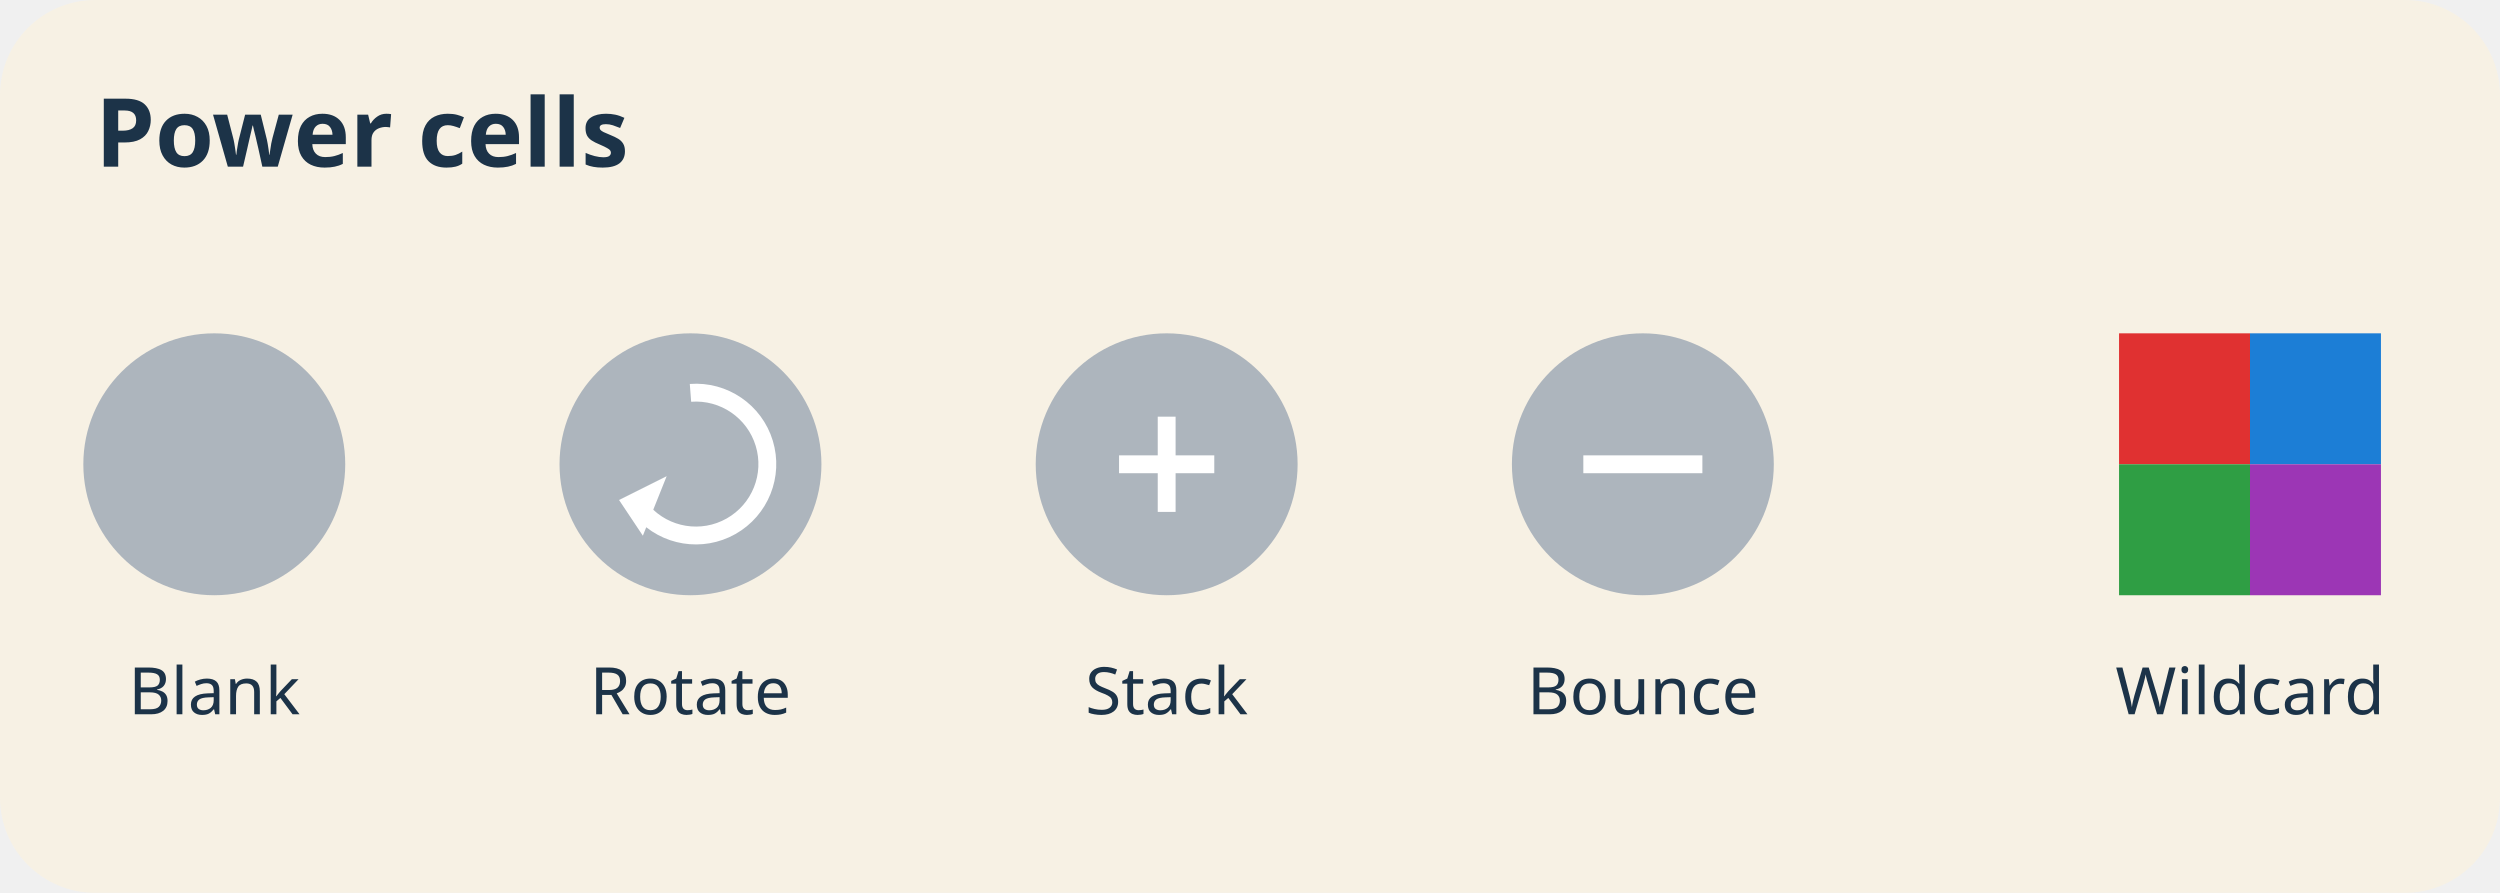
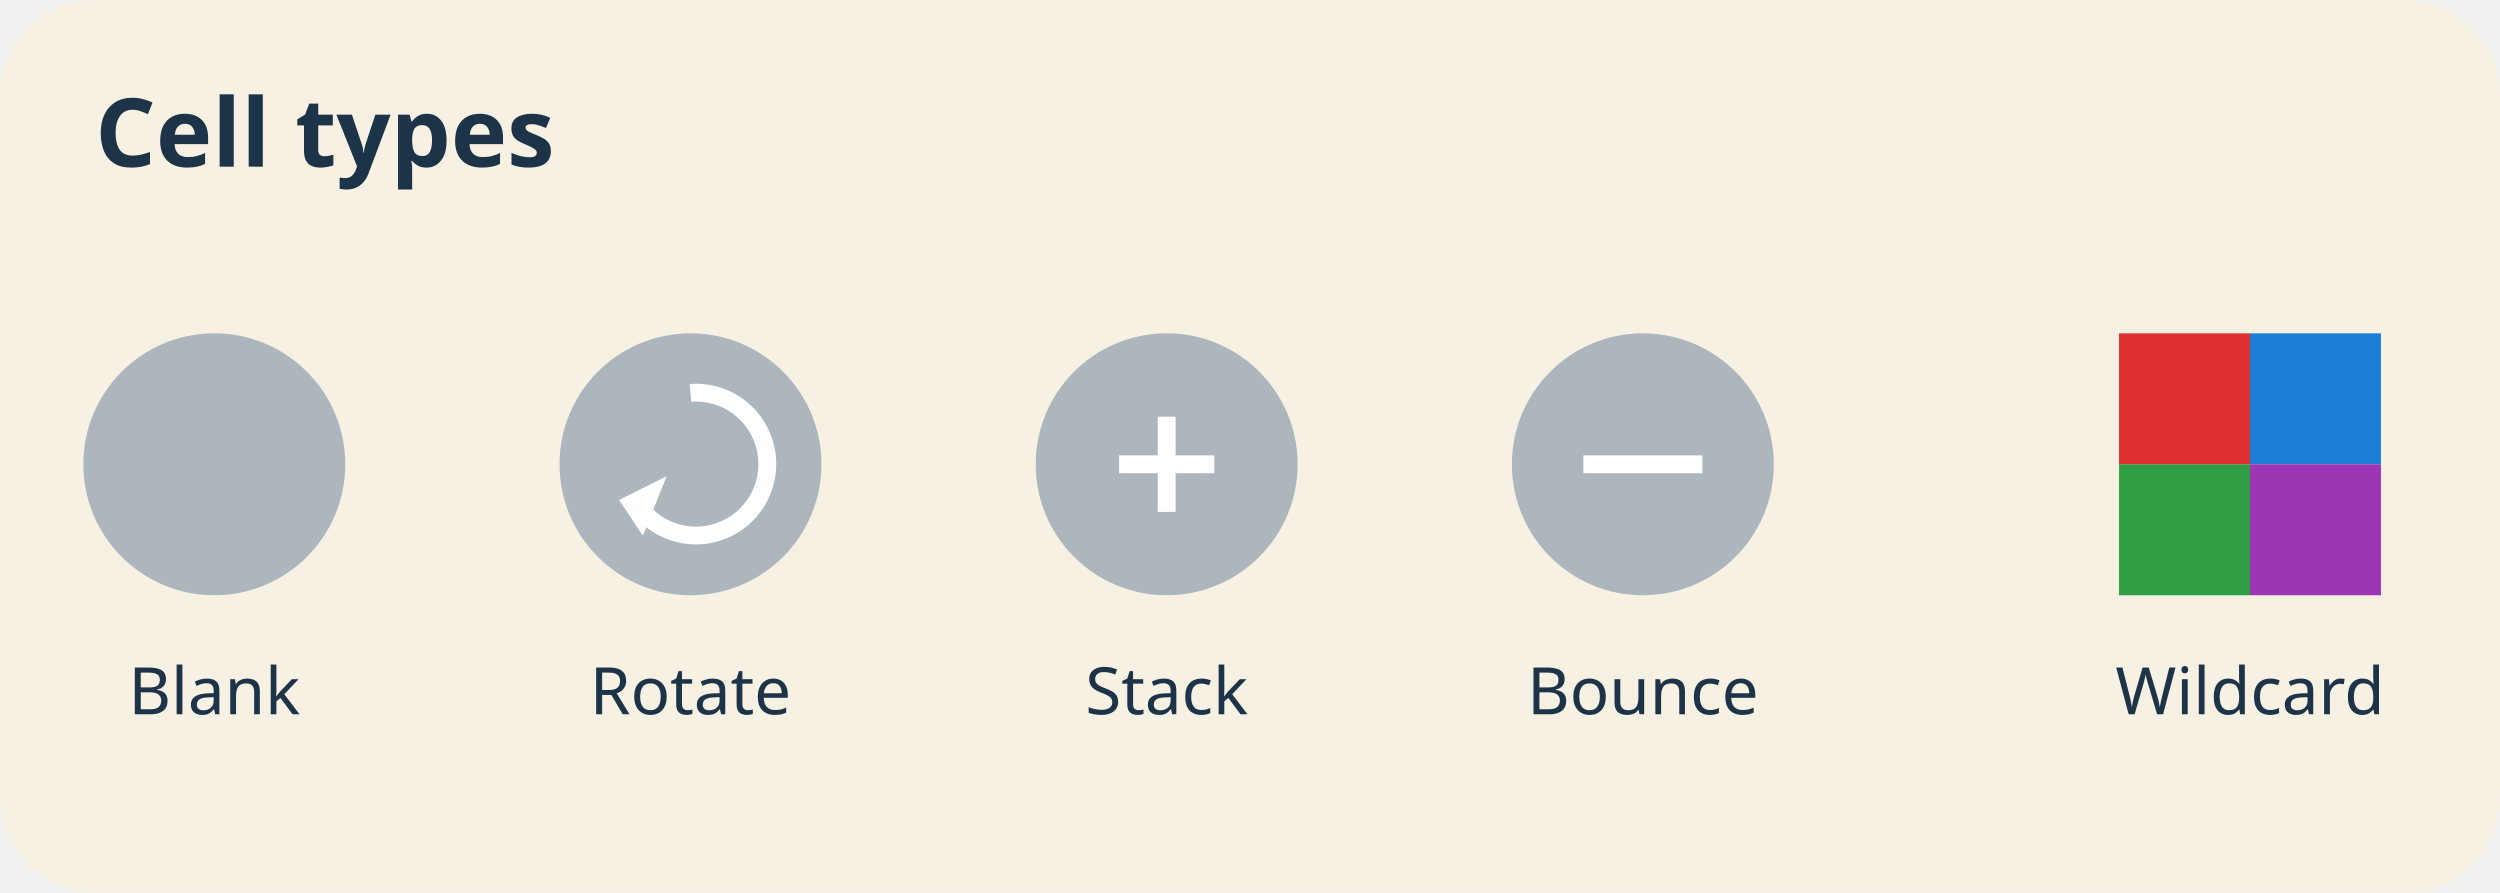
- <svg xmlns="http://www.w3.org/2000/svg" viewBox="0 0 420 150" width="420" height="150" role="img" aria-label="Power cells: blank, rotate, stack, bounce, wildcard">
+ <svg xmlns="http://www.w3.org/2000/svg" viewBox="0 0 420 150" width="420" height="150" role="img" aria-label="Cell types: blank, rotate, stack, bounce, wildcard">
  <rect width="420" height="150" rx="16" fill="#f7f1e4" />
-   <text x="16" y="28" font-family="system-ui,sans-serif" font-size="16" font-weight="700" fill="#1c3348">Power cells</text>
+   <text x="16" y="28" font-family="system-ui,sans-serif" font-size="16" font-weight="700" fill="#1c3348">Cell types</text>
  <g font-family="system-ui,sans-serif" font-size="11" fill="#1c3348" text-anchor="middle">
    <circle cx="36" cy="78" r="22" fill="#adb5bd" />
    <text x="36" y="120">Blank</text>
    <circle cx="116" cy="78" r="22" fill="#adb5bd" />
    <path d="M116 66 a12 12 0 1 1 -8 20" fill="none" stroke="#fff" stroke-width="3" />
    <polygon points="104,84 112,80 108,90" fill="#fff" />
    <text x="116" y="120">Rotate</text>
    <circle cx="196" cy="78" r="22" fill="#adb5bd" />
    <path d="M188 78 h16 M196 70 v16" stroke="#fff" stroke-width="3" />
    <text x="196" y="120">Stack</text>
    <circle cx="276" cy="78" r="22" fill="#adb5bd" />
    <path d="M266 78 h20" stroke="#fff" stroke-width="3" />
    <text x="276" y="120">Bounce</text>
    <g>
      <path d="M356 56 h22 v22 h-22 z" fill="#e03131" />
      <path d="M378 56 h22 v22 h-22 z" fill="#1c7ed6" />
      <path d="M356 78 h22 v22 h-22 z" fill="#2f9e44" />
      <path d="M378 78 h22 v22 h-22 z" fill="#9c36b5" />
    </g>
    <text x="378" y="120">Wildcard</text>
  </g>
</svg>
